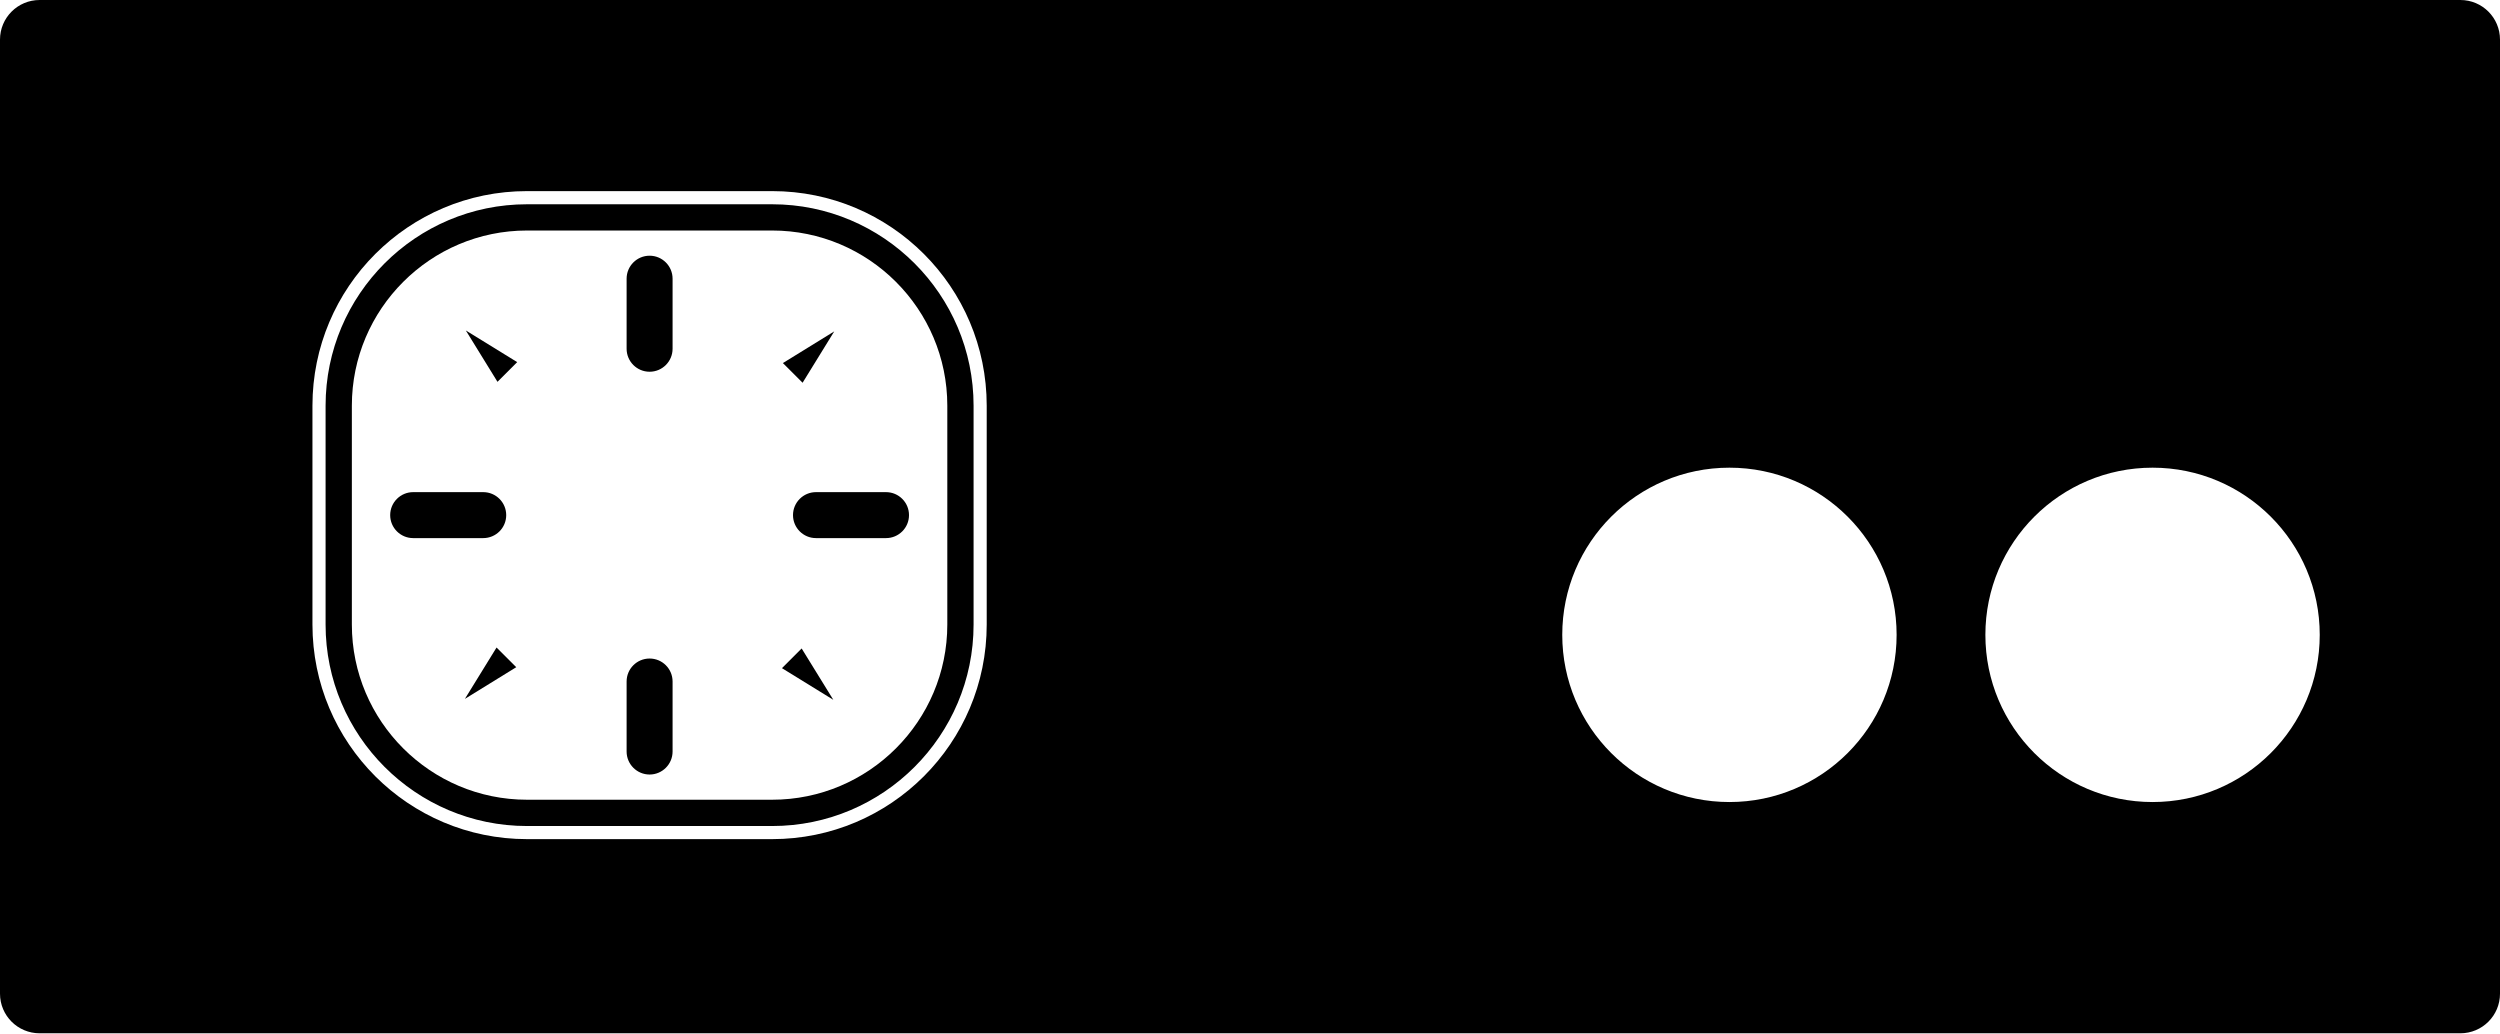
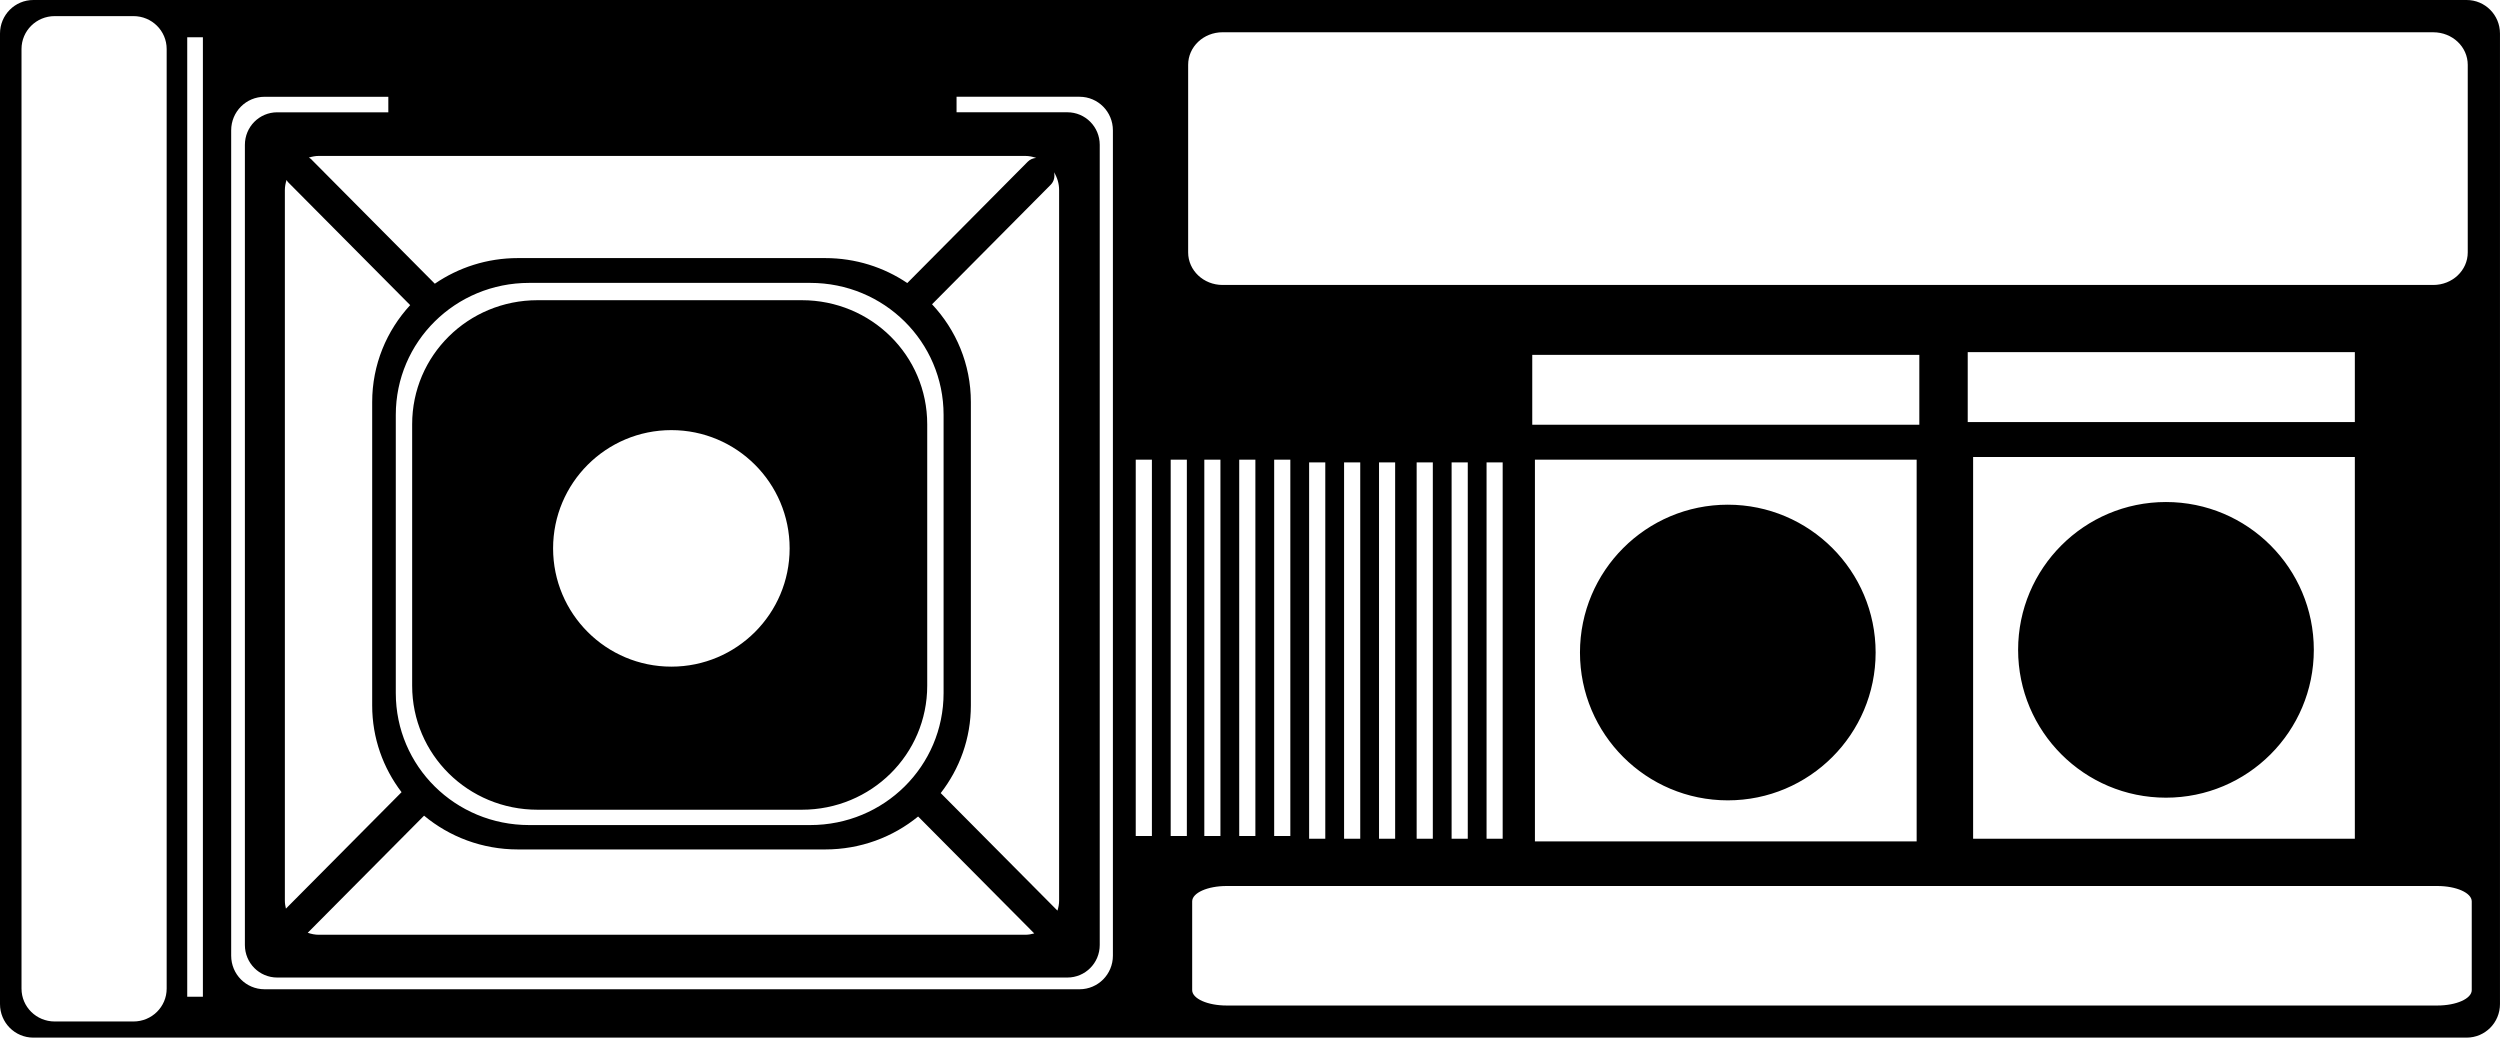
- <svg version="1.1" x="0px" y="0px" viewBox="0 0 95.167 39.334" enable-background="new 0 0 100 100" xml:space="preserve" id="svg10">
-   <namedview id="namedview10" pagecolor="#ffffff" bordercolor="#999999" borderopacity="1" />
-   <g id="g9" transform="translate(-2.333,-30.5)">
-     <path d="m 31.727,38.276 h -9.333 c -4.228,0 -7.667,3.439 -7.667,7.667 v 8.333 c 0,4.229 3.439,7.668 7.667,7.668 h 9.333 c 4.228,0 7.667,-3.439 7.667,-7.668 v -8.333 c 0,-4.228 -3.44,-7.667 -7.667,-7.667 z m 6.667,15.999 c 0,3.677 -2.991,6.668 -6.667,6.668 h -9.333 c -3.676,0 -6.667,-2.991 -6.667,-6.668 v -8.333 c 0,-3.676 2.991,-6.667 6.667,-6.667 h 9.333 c 3.676,0 6.667,2.991 6.667,6.667 z" id="path1" />
-     <path d="M 95.992,30.5 H 3.841 c -0.833,0 -1.508,0.675 -1.508,1.508 v 36.318 c 0,0.833 0.675,1.508 1.508,1.508 h 92.151 c 0.833,0 1.508,-0.675 1.508,-1.508 V 32.008 C 97.5,31.175 96.825,30.5 95.992,30.5 Z M 39.894,54.275 c 0,4.512 -3.656,8.168 -8.167,8.168 h -9.333 c -4.511,0 -8.167,-3.656 -8.167,-8.168 v -8.333 c 0,-4.51 3.656,-8.167 8.167,-8.167 h 9.333 c 4.511,0 8.167,3.656 8.167,8.167 z m 28.273,6.756 c -3.515,0 -6.364,-2.85 -6.364,-6.364 0,-3.514 2.85,-6.364 6.364,-6.364 3.514,0 6.364,2.849 6.364,6.364 0,3.515 -2.849,6.364 -6.364,6.364 z m 16.107,0 c -3.515,0 -6.364,-2.85 -6.364,-6.364 0,-3.514 2.85,-6.364 6.364,-6.364 3.514,0 6.364,2.849 6.364,6.364 0,3.515 -2.849,6.364 -6.364,6.364 z" id="path2" />
-     <path d="m 21.603,50.109 c 0,-0.483 -0.392,-0.875 -0.875,-0.875 h -2.667 c -0.483,0 -0.875,0.392 -0.875,0.875 0,0.483 0.392,0.875 0.875,0.875 h 2.667 c 0.483,0 0.875,-0.391 0.875,-0.875 z" id="path3" />
-     <path d="m 33.395,49.234 c -0.483,0 -0.875,0.392 -0.875,0.875 0,0.483 0.392,0.875 0.875,0.875 h 2.666 c 0.483,0 0.875,-0.392 0.875,-0.875 0,-0.483 -0.392,-0.875 -0.875,-0.875 z" id="path4" />
-     <path d="m 27.061,40.234 c -0.483,0 -0.875,0.392 -0.875,0.875 v 2.667 c 0,0.483 0.392,0.875 0.875,0.875 0.483,0 0.875,-0.392 0.875,-0.875 v -2.667 c 0,-0.483 -0.392,-0.875 -0.875,-0.875 z" id="path5" />
-     <path d="m 27.061,55.568 c -0.483,0 -0.875,0.391 -0.875,0.875 v 2.666 c 0,0.482 0.392,0.875 0.875,0.875 0.483,0 0.875,-0.393 0.875,-0.875 v -2.666 c 0,-0.484 -0.392,-0.875 -0.875,-0.875 z" id="path6" />
-     <polygon points="22.021,44.285 20.066,43.08 21.271,45.035" id="polygon6" />
-     <polygon points="34.055,57.14 32.849,55.185 32.1,55.935" id="polygon7" />
-     <polygon points="32.135,44.321 32.885,45.07 34.09,43.115" id="polygon8" />
-     <polygon points="21.985,55.898 21.235,55.149 20.03,57.104" id="polygon9" />
-   </g>
+ <svg version="1.1" viewBox="0 0 100.065 41.533" x="0px" y="0px" id="svg1">
+   <path d="M 1.336,0 C 0.596,0 0,0.6 0,1.344 V 40.188 c 0,0.745 0.596,1.344 1.336,1.344 h 97.392 c 0.74,0 1.336,-0.6 1.336,-1.344 V 1.344 C 100.065,0.6 99.468,0 98.728,0 Z m 0.855,0.645 h 3.15 c 0.737,0 1.33,0.588 1.33,1.317 V 39.57 c 0,0.729 -0.593,1.316 -1.33,1.316 H 2.191 c -0.737,0 -1.33,-0.587 -1.33,-1.316 V 1.962 c 0,-0.729 0.593,-1.317 1.33,-1.317 z M 48.937,1.292 h 48.457 c 0.764,0 1.38,0.581 1.38,1.303 v 7.508 c 0,0.722 -0.615,1.303 -1.38,1.303 H 48.937 c -0.764,0 -1.38,-0.581 -1.38,-1.303 V 2.594 c 0,-0.722 0.615,-1.303 1.38,-1.303 z M 7.494,1.492 H 8.121 V 39.894 H 7.494 Z m 3.095,2.382 h 4.954 v 0.621 h -4.446 c -0.717,0 -1.295,0.581 -1.295,1.303 V 37.824 c 0,0.722 0.577,1.303 1.295,1.303 h 31.625 c 0.717,0 1.296,-0.581 1.296,-1.303 V 5.797 c 0,-0.722 -0.579,-1.303 -1.296,-1.303 h -4.435 v -0.621 h 4.922 c 0.74,0 1.336,0.6 1.336,1.344 V 38.252 c 0,0.745 -0.596,1.344 -1.336,1.344 H 10.589 c -0.74,0 -1.336,-0.6 -1.336,-1.344 V 5.218 c 0,-0.745 0.596,-1.344 1.336,-1.344 z m 2.174,2.367 h 28.27 c 0.156,0 0.304,0.032 0.443,0.08 -0.123,0.009 -0.243,0.055 -0.338,0.15 L 36.315,11.329 C 35.379,10.698 34.249,10.33 33.026,10.33 H 20.732 c -1.239,0 -2.385,0.38 -3.328,1.026 L 12.444,6.362 c -0.024,-0.024 -0.055,-0.036 -0.082,-0.054 0.127,-0.04 0.26,-0.067 0.4,-0.067 z m 29.426,0.653 c 0.127,0.208 0.203,0.451 0.203,0.714 V 36.049 c 0,0.141 -0.027,0.273 -0.066,0.4 L 37.653,31.744 c 0.754,-0.971 1.207,-2.183 1.207,-3.507 V 16.092 c 0,-1.516 -0.592,-2.887 -1.554,-3.913 l 4.75,-4.784 c 0.136,-0.137 0.173,-0.326 0.133,-0.501 z m -30.718,0.311 c 0.019,0.028 0.032,0.059 0.056,0.083 l 4.891,4.925 c -0.943,1.023 -1.521,2.381 -1.521,3.88 v 12.145 c 0,1.307 0.44,2.505 1.176,3.47 l -4.629,4.661 c -0.024,-0.103 -0.042,-0.208 -0.042,-0.319 V 7.607 c 0,-0.141 0.028,-0.275 0.067,-0.403 z m 9.709,4.118 h 11.25 c 2.958,0 5.338,2.356 5.338,5.283 v 11.135 c 0,2.927 -2.38,5.283 -5.338,5.283 h -11.25 c -2.958,0 -5.338,-2.356 -5.338,-5.283 v -11.135 c 0,-2.927 2.38,-5.283 5.338,-5.283 z m 0.336,0.693 c -2.781,0 -5.019,2.214 -5.019,4.965 v 10.464 c 0,2.751 2.238,4.965 5.019,4.965 h 10.578 c 2.781,0 5.019,-2.214 5.019,-4.965 v -10.464 c 0,-2.751 -2.238,-4.965 -5.019,-4.965 z m 57.244,2.079 h 15.495 v 2.798 h -15.495 z m -17.43,0.109 h 15.493 v 2.796 H 61.33 Z M 26.872,17.216 a 4.734,4.734 0 0 1 4.734,4.734 4.734,4.734 0 0 1 -4.734,4.733 4.734,4.734 0 0 1 -4.734,-4.733 4.734,4.734 0 0 1 4.734,-4.734 z m 52.104,1.076 h 15.279 v 15.279 h -15.279 z m -33.517,0.107 h 0.647 v 15.064 h -0.647 z m 1.399,0 h 0.647 v 15.064 h -0.647 z m 1.346,0 h 0.645 v 15.064 h -0.645 z m 1.397,0 h 0.647 v 15.064 h -0.647 z m 1.399,0 h 0.647 v 15.064 h -0.647 z m 10.437,0 H 76.716 V 33.677 H 61.437 Z m -9.038,0.109 h 0.647 v 15.063 h -0.647 z m 1.399,0 h 0.647 v 15.063 h -0.647 z m 1.399,0 h 0.645 v 15.063 h -0.645 z m 1.506,0 h 0.647 v 15.063 h -0.647 z m 1.399,0 h 0.647 v 15.063 h -0.647 z m 1.399,0 h 0.645 v 15.063 h -0.645 z m 27.193,1.586 a 5.918,5.918 0 0 0 -5.917,5.917 5.918,5.918 0 0 0 5.917,5.917 5.918,5.918 0 0 0 5.919,-5.917 5.918,5.918 0 0 0 -5.919,-5.917 z M 69.157,20.201 a 5.918,5.918 0 0 0 -5.917,5.917 5.918,5.918 0 0 0 5.917,5.917 5.918,5.918 0 0 0 5.917,-5.917 5.918,5.918 0 0 0 -5.917,-5.917 z M 16.974,32.648 c 1.014,0.843 2.323,1.352 3.758,1.352 h 12.294 c 1.418,0 2.714,-0.494 3.723,-1.319 l 4.648,4.68 c -0.116,0.032 -0.237,0.054 -0.363,0.054 H 12.763 c -0.157,0 -0.305,-0.031 -0.445,-0.08 z m 32.125,2.815 h 48.455 c 0.764,0 1.38,0.275 1.38,0.616 v 3.552 c 0,0.341 -0.615,0.616 -1.38,0.616 H 49.098 c -0.764,0 -1.38,-0.275 -1.38,-0.616 v -3.552 c 0,-0.341 0.615,-0.616 1.38,-0.616 z" fill="#000000" stroke-width="0.43" id="path1" />
</svg>
